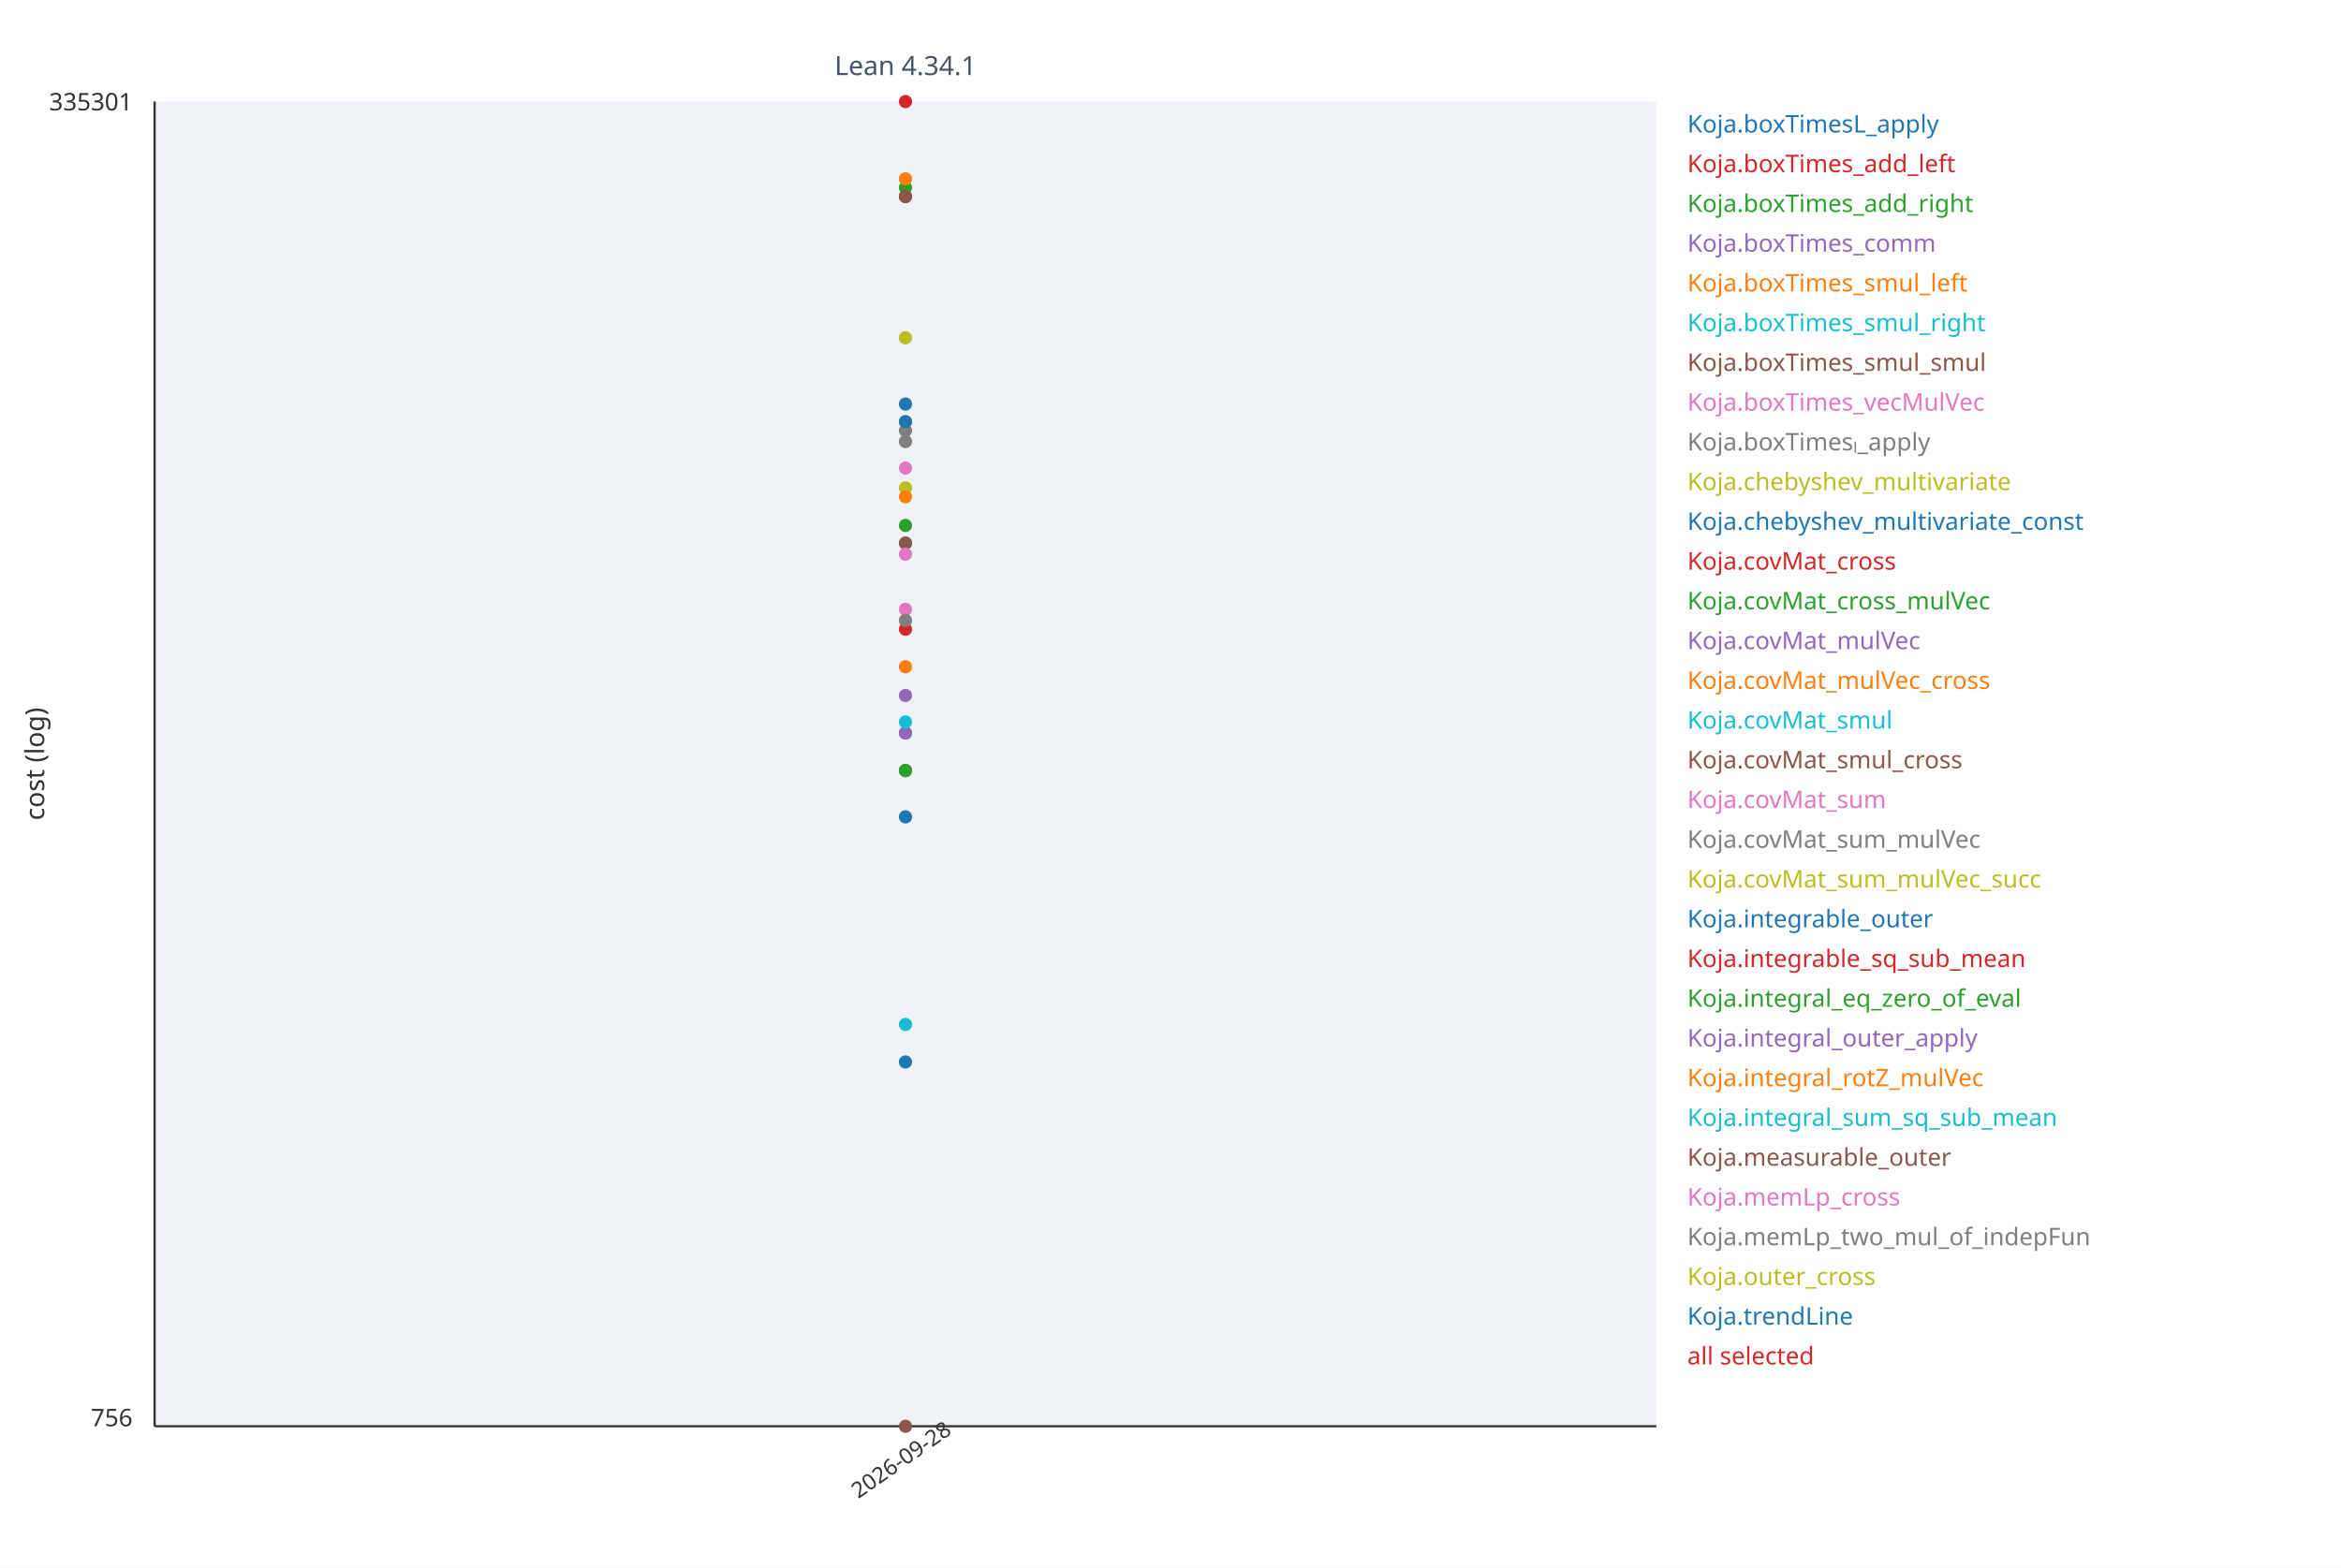
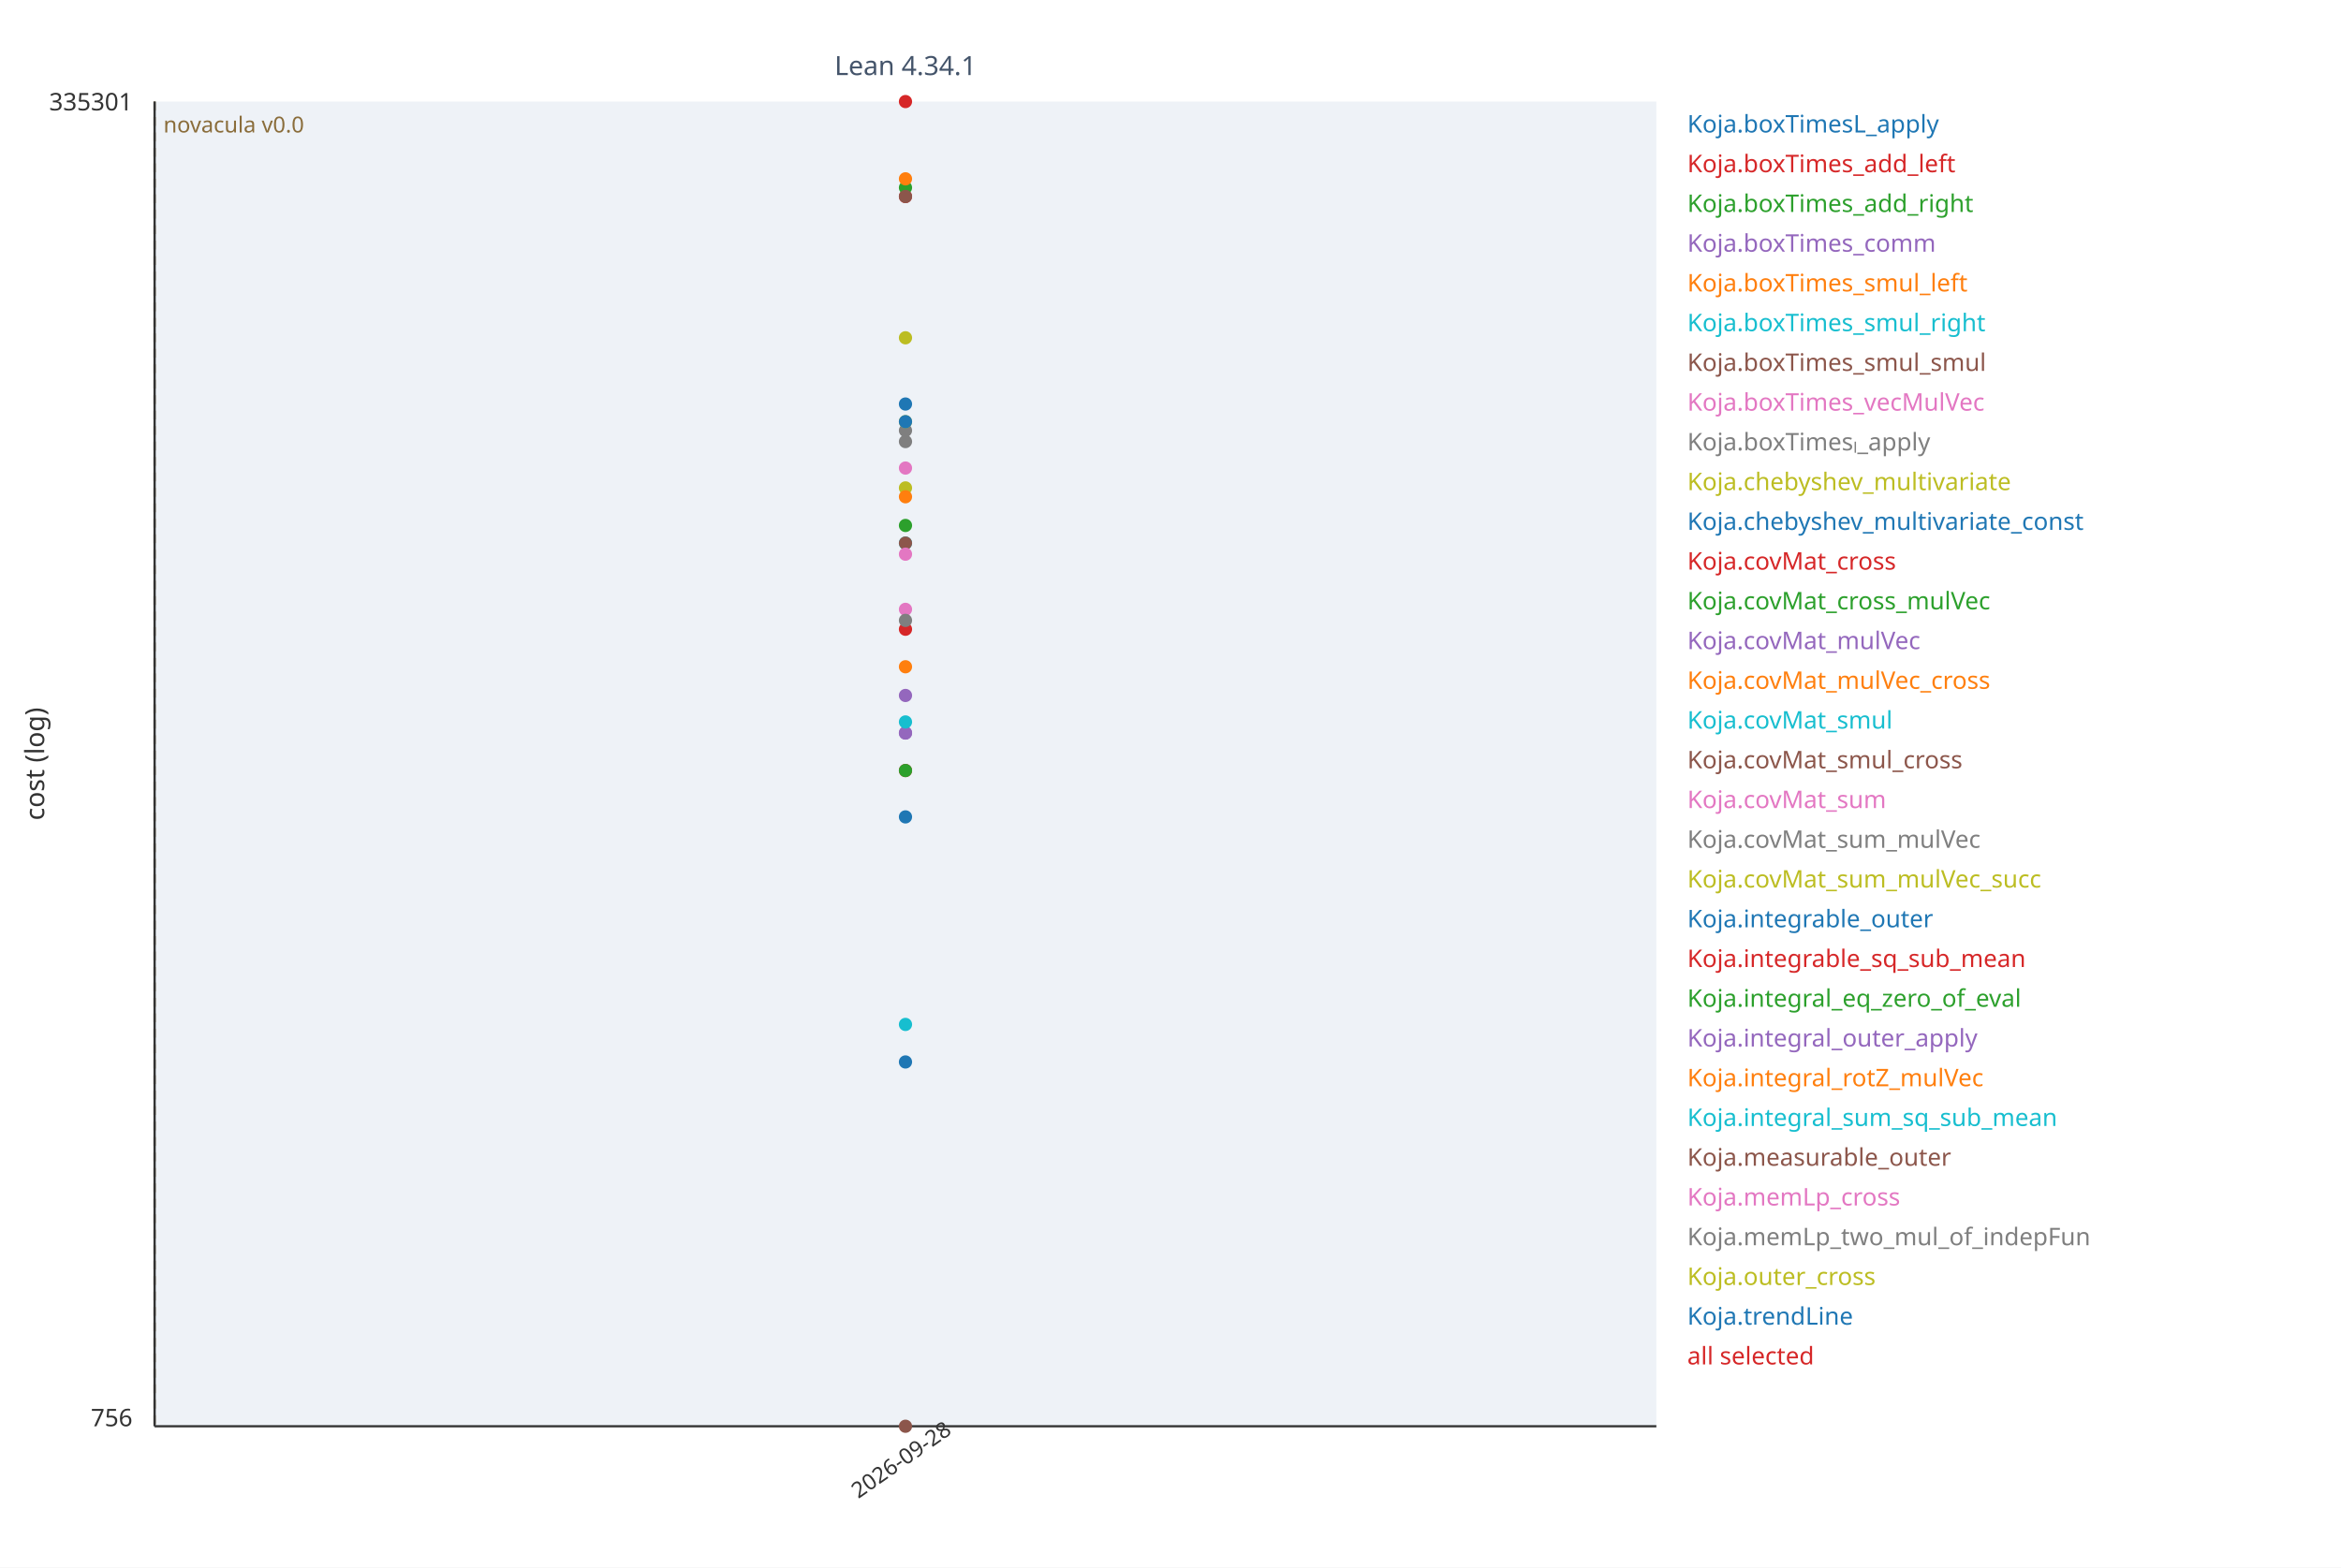
<svg xmlns="http://www.w3.org/2000/svg" viewBox="0 0 1060 710" width="1060" height="710" font-family="sans-serif">
  <rect width="1060" height="710" fill="#ffffff" />
  <rect x="70" y="46" width="680" height="600" fill="#eef2f7" />
  <line x1="70" y1="46" x2="70" y2="646" stroke="#c7d2de" stroke-width="1" />
  <text x="410" y="34" font-size="12" fill="#44546a" text-anchor="middle">Lean 4.34.1</text>
+   <line x1="70" y1="46" x2="70" y2="646" stroke="#8a6d3b" stroke-width="1" stroke-dasharray="4 3" />
+   <text x="74" y="60" font-size="10" fill="#8a6d3b" text-anchor="start">novacula v0.0</text>
  <line x1="70" y1="646" x2="750" y2="646" stroke="#333" stroke-width="1" />
  <line x1="70" y1="46" x2="70" y2="646" stroke="#333" stroke-width="1" />
  <text x="60" y="50" font-size="11" fill="#333" text-anchor="end">335301</text>
  <text x="60" y="646" font-size="11" fill="#333" text-anchor="end">756</text>
  <text x="20" y="346" font-size="12" fill="#333" transform="rotate(-90 20 346)" text-anchor="middle">cost (log)</text>
  <text x="410" y="664" font-size="10" fill="#333" text-anchor="middle" transform="rotate(-35 410 664)">2026-09-28</text>
  <polyline fill="none" stroke="#1f77b4" stroke-width="2" points="410,183" />
  <circle cx="410" cy="183" r="3" fill="#1f77b4" />
  <text x="764" y="60" font-size="11" fill="#1f77b4">Koja.boxTimesL_apply</text>
  <polyline fill="none" stroke="#d62728" stroke-width="2" points="410,285" />
  <circle cx="410" cy="285" r="3" fill="#d62728" />
  <text x="764" y="78" font-size="11" fill="#d62728">Koja.boxTimes_add_left</text>
  <polyline fill="none" stroke="#2ca02c" stroke-width="2" points="410,238" />
  <circle cx="410" cy="238" r="3" fill="#2ca02c" />
  <text x="764" y="96" font-size="11" fill="#2ca02c">Koja.boxTimes_add_right</text>
  <polyline fill="none" stroke="#9467bd" stroke-width="2" points="410,315" />
  <circle cx="410" cy="315" r="3" fill="#9467bd" />
  <text x="764" y="114" font-size="11" fill="#9467bd">Koja.boxTimes_comm</text>
  <polyline fill="none" stroke="#ff7f0e" stroke-width="2" points="410,302" />
  <circle cx="410" cy="302" r="3" fill="#ff7f0e" />
  <text x="764" y="132" font-size="11" fill="#ff7f0e">Koja.boxTimes_smul_left</text>
  <polyline fill="none" stroke="#17becf" stroke-width="2" points="410,246" />
  <circle cx="410" cy="246" r="3" fill="#17becf" />
  <text x="764" y="150" font-size="11" fill="#17becf">Koja.boxTimes_smul_right</text>
  <polyline fill="none" stroke="#8c564b" stroke-width="2" points="410,246" />
  <circle cx="410" cy="246" r="3" fill="#8c564b" />
  <text x="764" y="168" font-size="11" fill="#8c564b">Koja.boxTimes_smul_smul</text>
  <polyline fill="none" stroke="#e377c2" stroke-width="2" points="410,276" />
  <circle cx="410" cy="276" r="3" fill="#e377c2" />
  <text x="764" y="186" font-size="11" fill="#e377c2">Koja.boxTimes_vecMulVec</text>
  <polyline fill="none" stroke="#7f7f7f" stroke-width="2" points="410,200" />
  <circle cx="410" cy="200" r="3" fill="#7f7f7f" />
  <text x="764" y="204" font-size="11" fill="#7f7f7f">Koja.boxTimesₗ_apply</text>
  <polyline fill="none" stroke="#bcbd22" stroke-width="2" points="410,221" />
  <circle cx="410" cy="221" r="3" fill="#bcbd22" />
  <text x="764" y="222" font-size="11" fill="#bcbd22">Koja.chebyshev_multivariate</text>
  <polyline fill="none" stroke="#1f77b4" stroke-width="2" points="410,481" />
  <circle cx="410" cy="481" r="3" fill="#1f77b4" />
  <text x="764" y="240" font-size="11" fill="#1f77b4">Koja.chebyshev_multivariate_const</text>
  <polyline fill="none" stroke="#d62728" stroke-width="2" points="410,89" />
  <circle cx="410" cy="89" r="3" fill="#d62728" />
  <text x="764" y="258" font-size="11" fill="#d62728">Koja.covMat_cross</text>
  <polyline fill="none" stroke="#2ca02c" stroke-width="2" points="410,85" />
  <circle cx="410" cy="85" r="3" fill="#2ca02c" />
  <text x="764" y="276" font-size="11" fill="#2ca02c">Koja.covMat_cross_mulVec</text>
  <polyline fill="none" stroke="#9467bd" stroke-width="2" points="410,332" />
  <circle cx="410" cy="332" r="3" fill="#9467bd" />
  <text x="764" y="294" font-size="11" fill="#9467bd">Koja.covMat_mulVec</text>
  <polyline fill="none" stroke="#ff7f0e" stroke-width="2" points="410,81" />
  <circle cx="410" cy="81" r="3" fill="#ff7f0e" />
  <text x="764" y="312" font-size="11" fill="#ff7f0e">Koja.covMat_mulVec_cross</text>
  <polyline fill="none" stroke="#17becf" stroke-width="2" points="410,464" />
  <circle cx="410" cy="464" r="3" fill="#17becf" />
  <text x="764" y="330" font-size="11" fill="#17becf">Koja.covMat_smul</text>
  <polyline fill="none" stroke="#8c564b" stroke-width="2" points="410,89" />
  <circle cx="410" cy="89" r="3" fill="#8c564b" />
  <text x="764" y="348" font-size="11" fill="#8c564b">Koja.covMat_smul_cross</text>
  <polyline fill="none" stroke="#e377c2" stroke-width="2" points="410,212" />
  <circle cx="410" cy="212" r="3" fill="#e377c2" />
  <text x="764" y="366" font-size="11" fill="#e377c2">Koja.covMat_sum</text>
  <polyline fill="none" stroke="#7f7f7f" stroke-width="2" points="410,195" />
  <circle cx="410" cy="195" r="3" fill="#7f7f7f" />
  <text x="764" y="384" font-size="11" fill="#7f7f7f">Koja.covMat_sum_mulVec</text>
  <polyline fill="none" stroke="#bcbd22" stroke-width="2" points="410,191" />
  <circle cx="410" cy="191" r="3" fill="#bcbd22" />
  <text x="764" y="402" font-size="11" fill="#bcbd22">Koja.covMat_sum_mulVec_succ</text>
  <polyline fill="none" stroke="#1f77b4" stroke-width="2" points="410,370" />
  <circle cx="410" cy="370" r="3" fill="#1f77b4" />
  <text x="764" y="420" font-size="11" fill="#1f77b4">Koja.integrable_outer</text>
  <polyline fill="none" stroke="#d62728" stroke-width="2" points="410,349" />
  <circle cx="410" cy="349" r="3" fill="#d62728" />
  <text x="764" y="438" font-size="11" fill="#d62728">Koja.integrable_sq_sub_mean</text>
  <polyline fill="none" stroke="#2ca02c" stroke-width="2" points="410,349" />
  <circle cx="410" cy="349" r="3" fill="#2ca02c" />
  <text x="764" y="456" font-size="11" fill="#2ca02c">Koja.integral_eq_zero_of_eval</text>
  <polyline fill="none" stroke="#9467bd" stroke-width="2" points="410,332" />
  <circle cx="410" cy="332" r="3" fill="#9467bd" />
  <text x="764" y="474" font-size="11" fill="#9467bd">Koja.integral_outer_apply</text>
  <polyline fill="none" stroke="#ff7f0e" stroke-width="2" points="410,225" />
  <circle cx="410" cy="225" r="3" fill="#ff7f0e" />
  <text x="764" y="492" font-size="11" fill="#ff7f0e">Koja.integral_rotZ_mulVec</text>
  <polyline fill="none" stroke="#17becf" stroke-width="2" points="410,327" />
  <circle cx="410" cy="327" r="3" fill="#17becf" />
  <text x="764" y="510" font-size="11" fill="#17becf">Koja.integral_sum_sq_sub_mean</text>
  <polyline fill="none" stroke="#8c564b" stroke-width="2" points="410,646" />
  <circle cx="410" cy="646" r="3" fill="#8c564b" />
  <text x="764" y="528" font-size="11" fill="#8c564b">Koja.measurable_outer</text>
  <polyline fill="none" stroke="#e377c2" stroke-width="2" points="410,251" />
  <circle cx="410" cy="251" r="3" fill="#e377c2" />
  <text x="764" y="546" font-size="11" fill="#e377c2">Koja.memLp_cross</text>
  <polyline fill="none" stroke="#7f7f7f" stroke-width="2" points="410,281" />
  <circle cx="410" cy="281" r="3" fill="#7f7f7f" />
  <text x="764" y="564" font-size="11" fill="#7f7f7f">Koja.memLp_two_mul_of_indepFun</text>
  <polyline fill="none" stroke="#bcbd22" stroke-width="2" points="410,153" />
  <circle cx="410" cy="153" r="3" fill="#bcbd22" />
  <text x="764" y="582" font-size="11" fill="#bcbd22">Koja.outer_cross</text>
  <polyline fill="none" stroke="#1f77b4" stroke-width="2" points="410,191" />
  <circle cx="410" cy="191" r="3" fill="#1f77b4" />
  <text x="764" y="600" font-size="11" fill="#1f77b4">Koja.trendLine</text>
  <polyline fill="none" stroke="#d62728" stroke-width="2" points="410,46" />
  <circle cx="410" cy="46" r="3" fill="#d62728" />
  <text x="764" y="618" font-size="11" fill="#d62728">all selected</text>
</svg>
